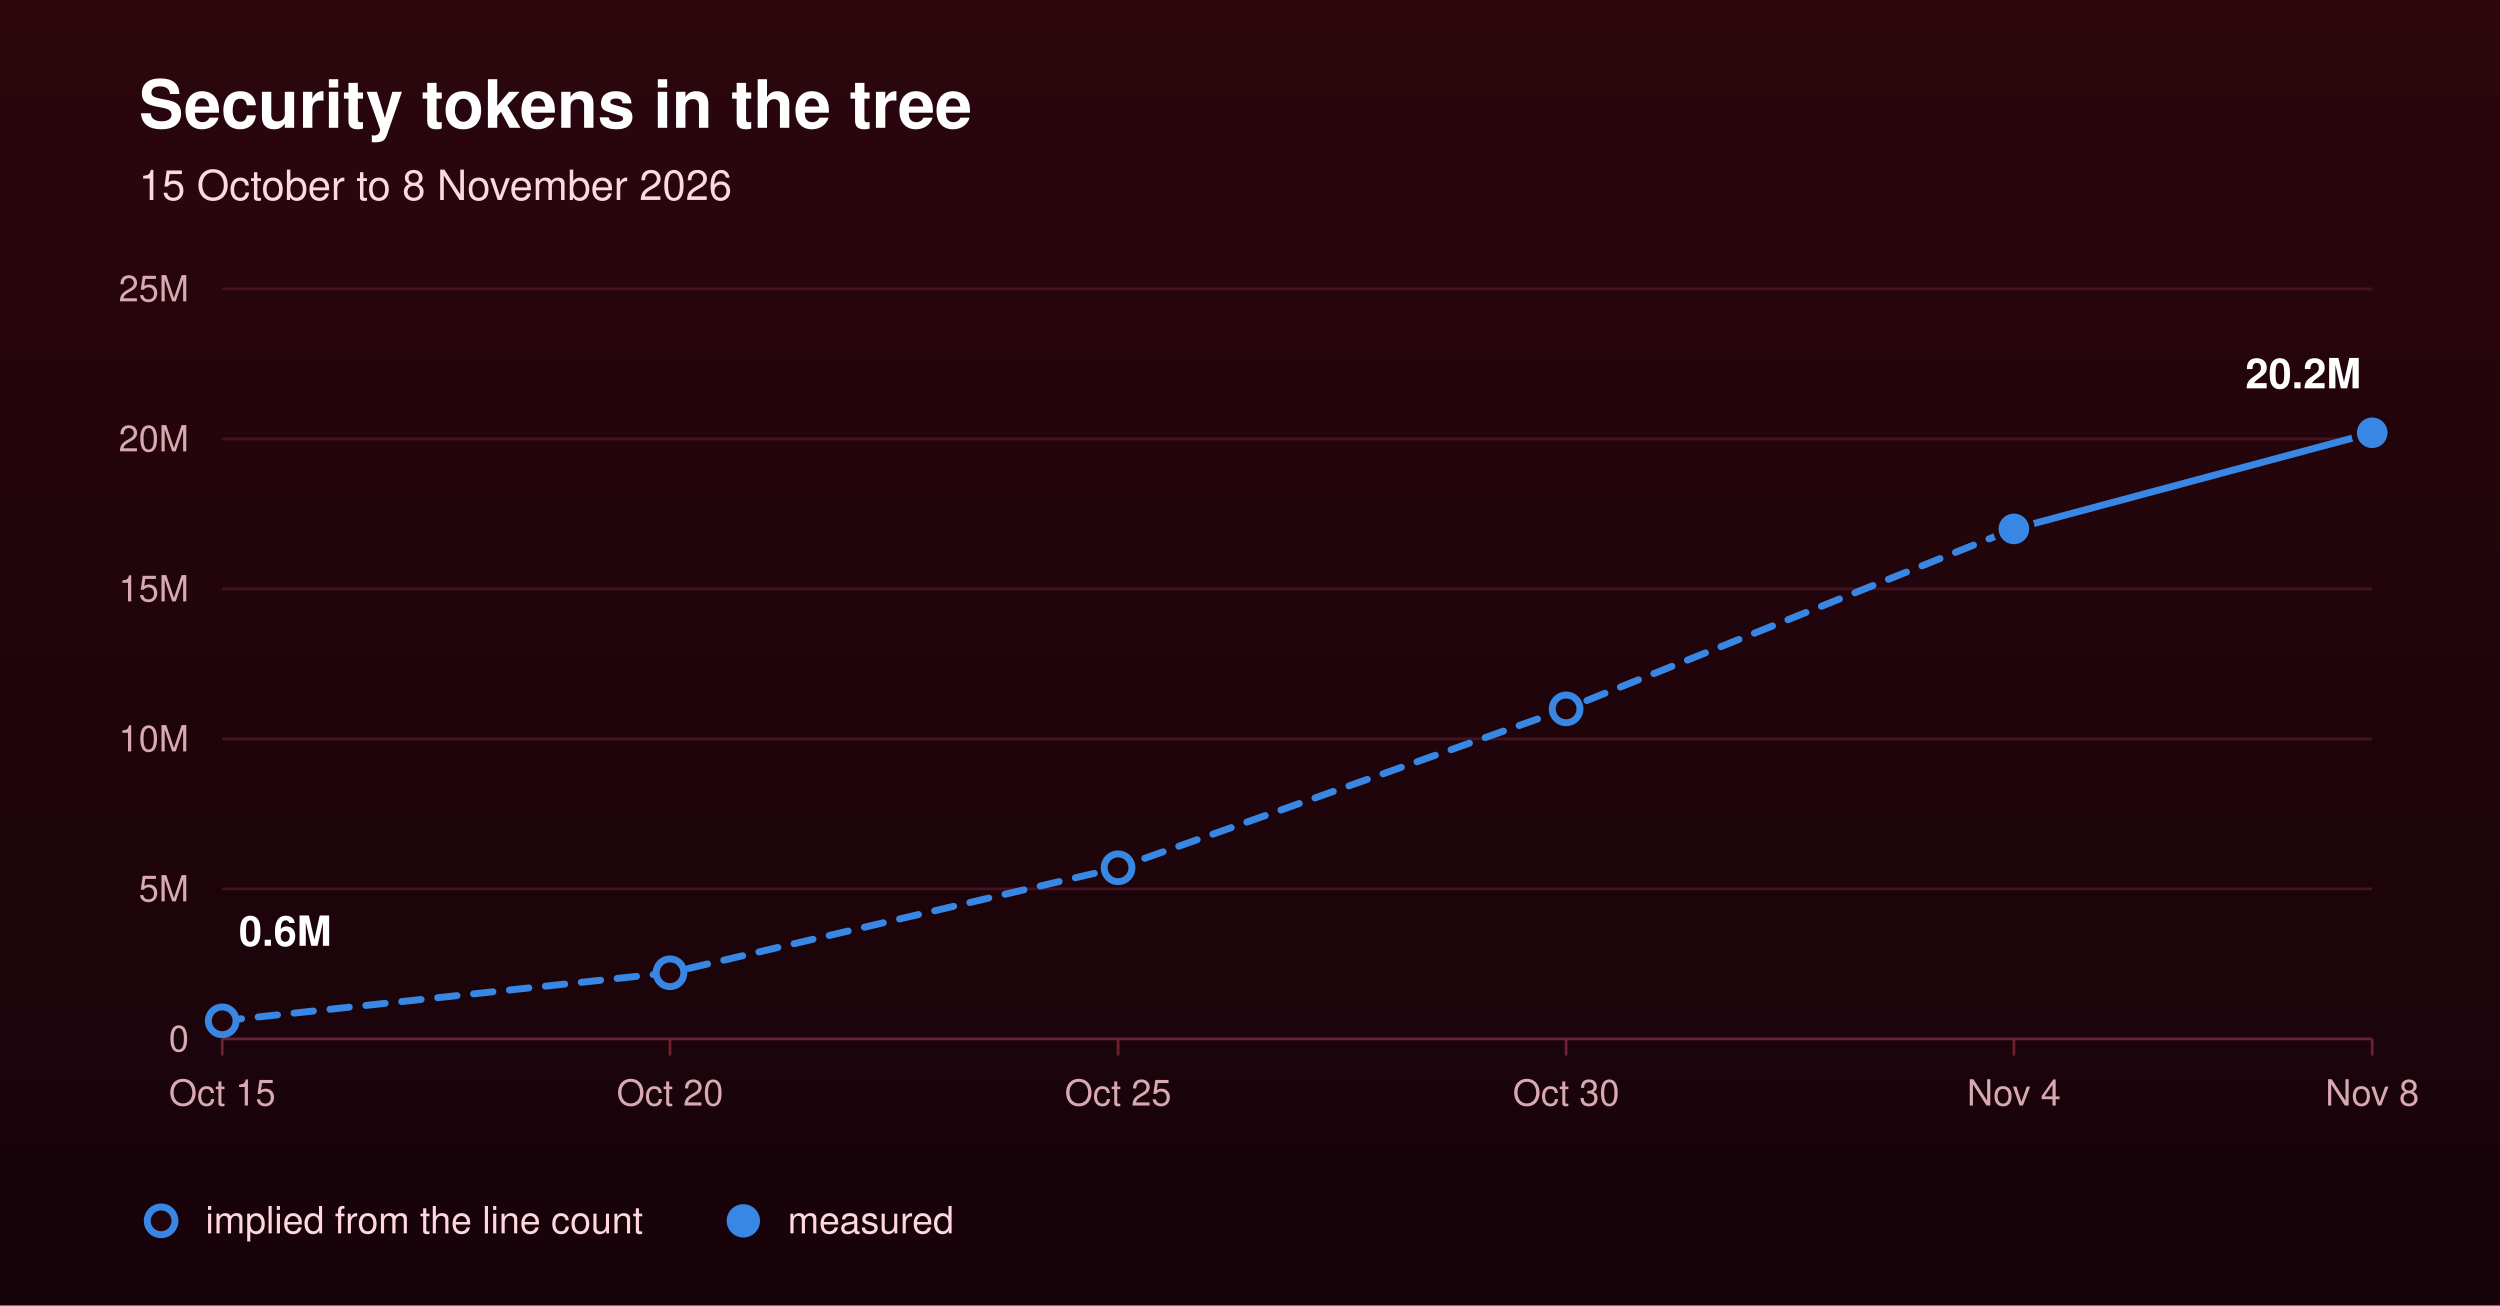
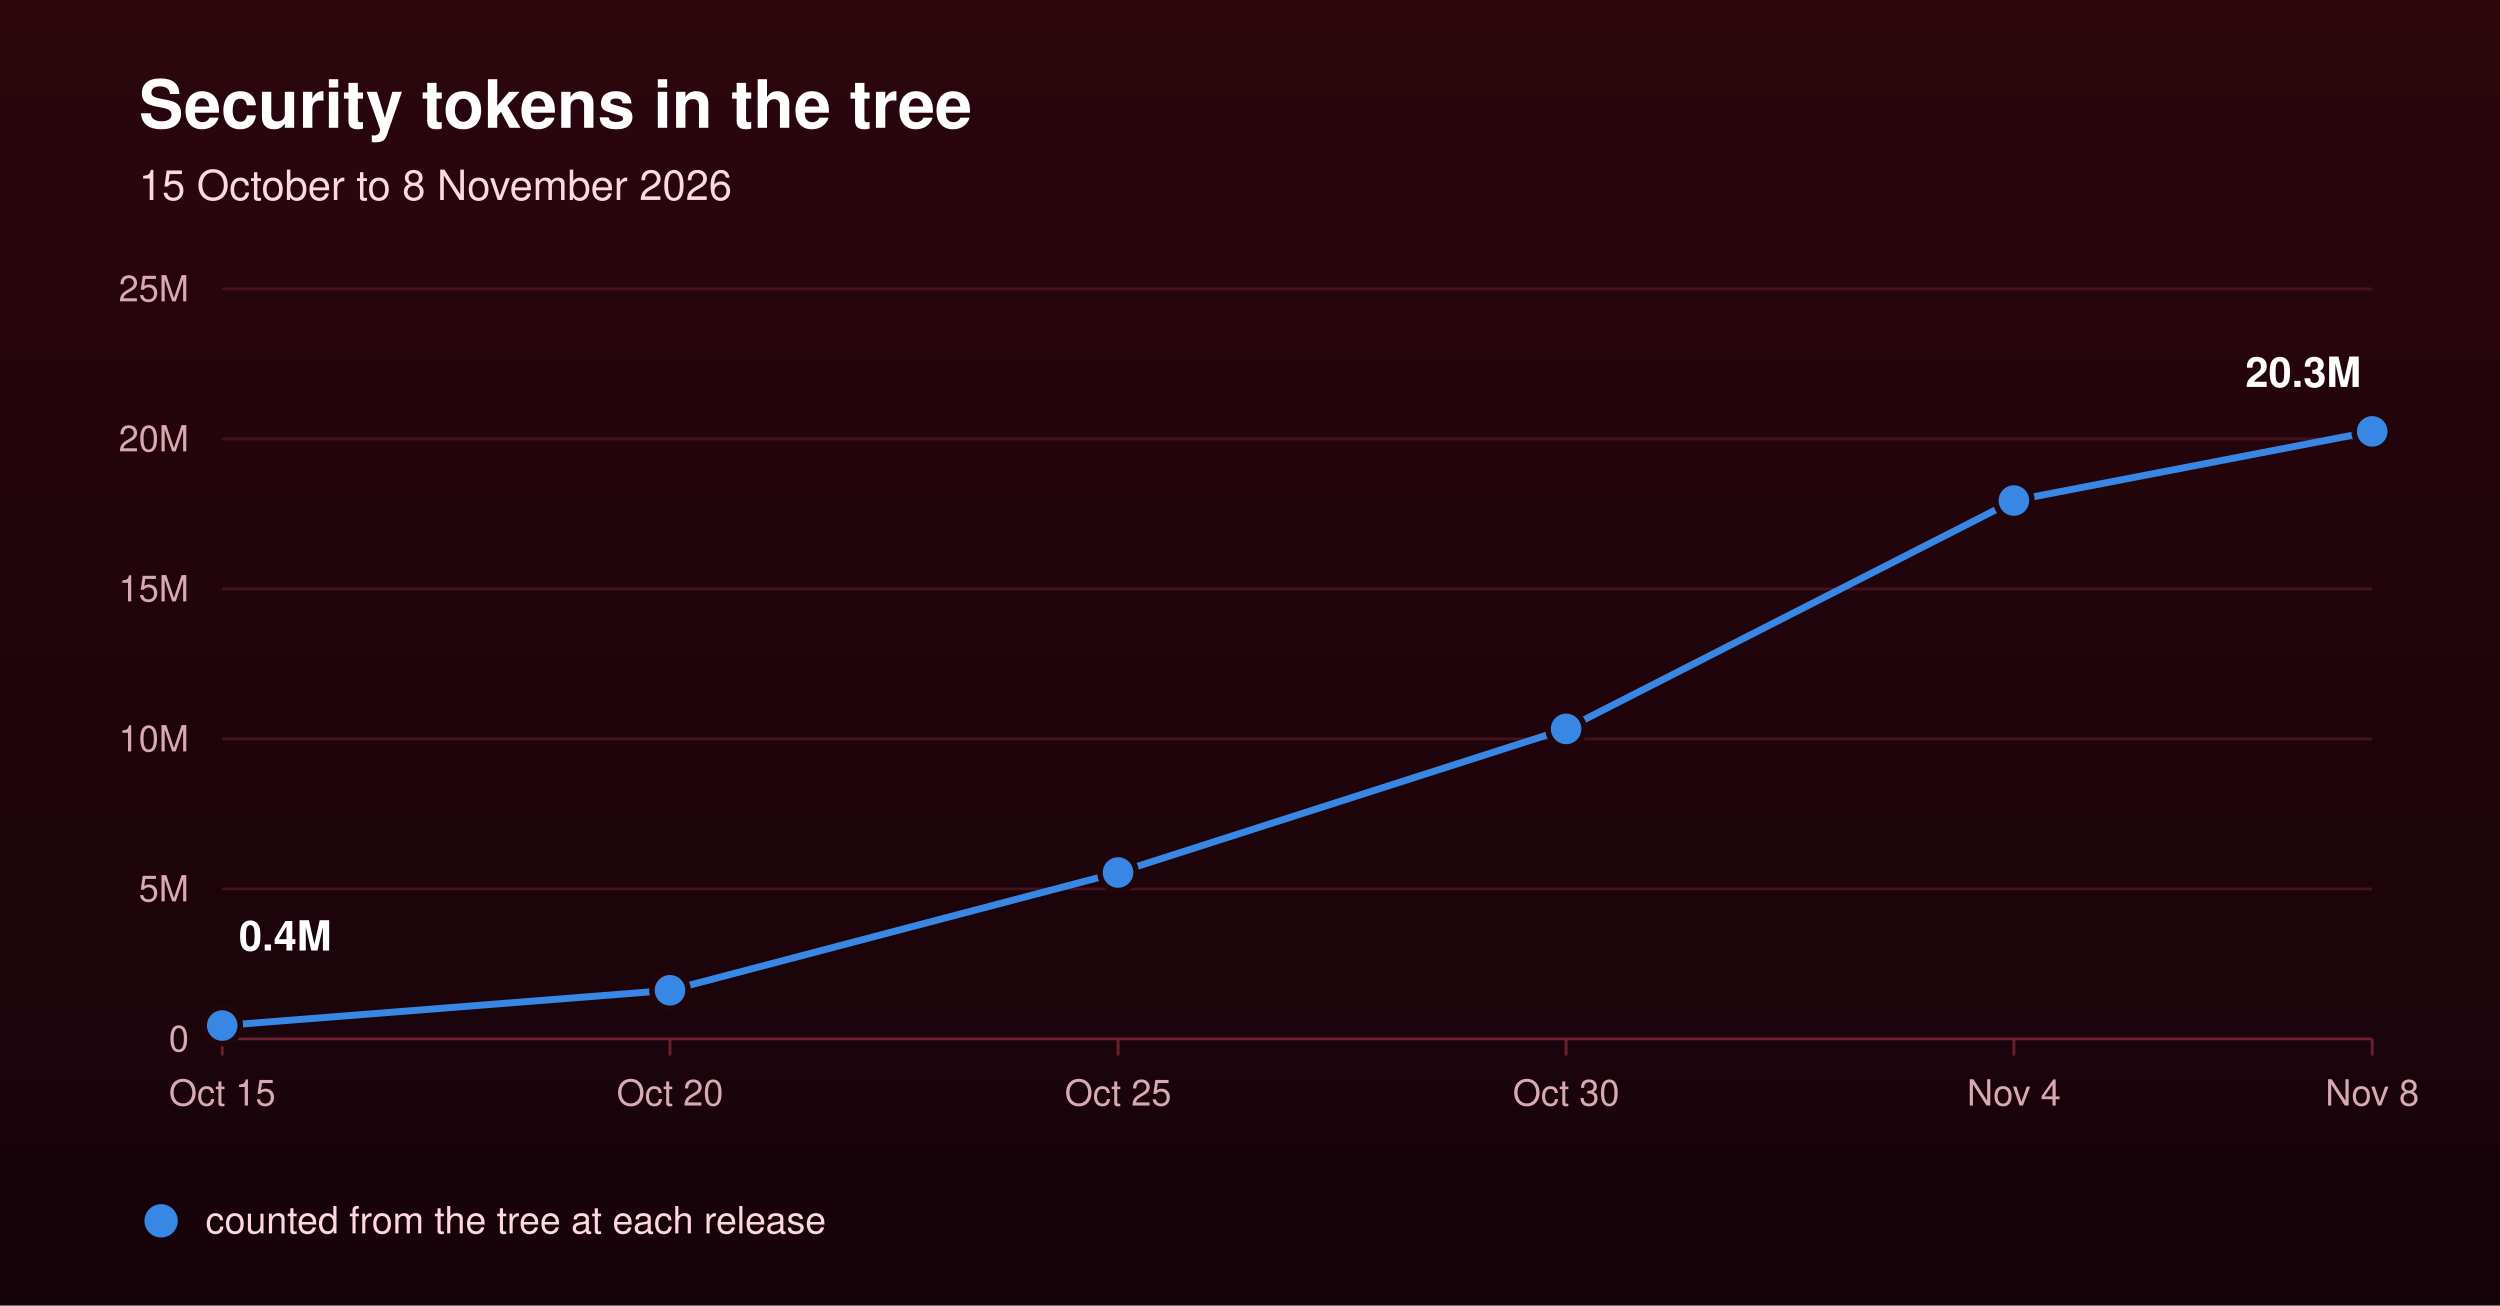
<svg xmlns="http://www.w3.org/2000/svg" width="900" height="470" viewBox="0 0 900 470" font-family="Helvetica, Arial, sans-serif">
  <defs>
    <linearGradient id="bg" x1="0" y1="0" x2="0" y2="1">
      <stop offset="0" stop-color="#2b060d" />
      <stop offset="1" stop-color="#17030a" />
    </linearGradient>
  </defs>
  <rect width="900" height="470" fill="url(#bg)" />
  <text x="50" y="46" fill="#ffffff" font-size="24" font-weight="bold">Security tokens in the tree</text>
  <text x="50" y="72" fill="#ffd7de" font-size="15">15 October to 8 November 2026</text>
  <path d="M 80 374 L 854 374" fill="none" stroke="#6a2130" stroke-width="1" />
  <text x="68" y="378.5" text-anchor="end" fill="#d9a9b1" font-size="13">0</text>
  <path d="M 80 320 L 854 320" fill="none" stroke="#45121d" stroke-width="1" />
  <text x="68" y="324.5" text-anchor="end" fill="#d9a9b1" font-size="13">5M</text>
  <path d="M 80 266 L 854 266" fill="none" stroke="#45121d" stroke-width="1" />
  <text x="68" y="270.5" text-anchor="end" fill="#d9a9b1" font-size="13">10M</text>
  <path d="M 80 212 L 854 212" fill="none" stroke="#45121d" stroke-width="1" />
  <text x="68" y="216.5" text-anchor="end" fill="#d9a9b1" font-size="13">15M</text>
  <path d="M 80 158 L 854 158" fill="none" stroke="#45121d" stroke-width="1" />
  <text x="68" y="162.5" text-anchor="end" fill="#d9a9b1" font-size="13">20M</text>
  <path d="M 80 104 L 854 104" fill="none" stroke="#45121d" stroke-width="1" />
  <text x="68" y="108.5" text-anchor="end" fill="#d9a9b1" font-size="13">25M</text>
  <path d="M 80 374 L 80 380" fill="none" stroke="#6a2130" stroke-width="1" />
  <text x="80" y="398" text-anchor="middle" fill="#d9a9b1" font-size="13">Oct 15</text>
  <path d="M 241.2 374 L 241.2 380" fill="none" stroke="#6a2130" stroke-width="1" />
  <text x="241.2" y="398" text-anchor="middle" fill="#d9a9b1" font-size="13">Oct 20</text>
  <path d="M 402.5 374 L 402.5 380" fill="none" stroke="#6a2130" stroke-width="1" />
  <text x="402.5" y="398" text-anchor="middle" fill="#d9a9b1" font-size="13">Oct 25</text>
  <path d="M 563.8 374 L 563.8 380" fill="none" stroke="#6a2130" stroke-width="1" />
  <text x="563.8" y="398" text-anchor="middle" fill="#d9a9b1" font-size="13">Oct 30</text>
  <path d="M 725 374 L 725 380" fill="none" stroke="#6a2130" stroke-width="1" />
  <text x="725" y="398" text-anchor="middle" fill="#d9a9b1" font-size="13">Nov 4</text>
  <path d="M 854 374 L 854 380" fill="none" stroke="#6a2130" stroke-width="1" />
  <text x="854" y="398" text-anchor="middle" fill="#d9a9b1" font-size="13">Nov 8</text>
-   <path d="M 80 367.5 L 241.2 350.2 L 402.5 312.4 L 563.8 255.2 L 725 190.4" fill="none" stroke="#3987e5" stroke-width="2.5" stroke-dasharray="7 6" stroke-linejoin="round" stroke-linecap="round" />
-   <path d="M 725 190.4 L 854 155.8" fill="none" stroke="#3987e5" stroke-width="2.5" stroke-linejoin="round" stroke-linecap="round" />
-   <circle cx="80" cy="367.5" r="5" fill="#21050b" stroke="#3987e5" stroke-width="2.5" />
-   <circle cx="241.2" cy="350.2" r="5" fill="#21050b" stroke="#3987e5" stroke-width="2.5" />
-   <circle cx="402.5" cy="312.4" r="5" fill="#21050b" stroke="#3987e5" stroke-width="2.5" />
-   <circle cx="563.8" cy="255.2" r="5" fill="#21050b" stroke="#3987e5" stroke-width="2.5" />
-   <circle cx="725" cy="190.4" r="6.5" fill="#3987e5" stroke="#21050b" stroke-width="2" />
-   <circle cx="854" cy="155.8" r="6.5" fill="#3987e5" stroke="#21050b" stroke-width="2" />
-   <text x="86" y="340.5" fill="#ffffff" font-size="15" font-weight="bold">0.6M</text>
-   <text x="850" y="139.8" text-anchor="end" fill="#ffffff" font-size="15" font-weight="bold">20.2M</text>
-   <circle cx="58" cy="439.5" r="5" fill="#21050b" stroke="#3987e5" stroke-width="2.5" />
-   <text x="74" y="444" fill="#ffd7de" font-size="13.5">implied from the line count</text>
-   <circle cx="267.6" cy="439.5" r="6" fill="#3987e5" />
-   <text x="283.6" y="444" fill="#ffd7de" font-size="13.5">measured</text>
+   <path d="M 80 369.2 L 241.2 356.5 L 402.5 314.1 L 563.8 262.4 L 725 180.2 L 854 155.3" fill="none" stroke="#3987e5" stroke-width="2.5" stroke-linejoin="round" stroke-linecap="round" />
+   <circle cx="80" cy="369.2" r="6.5" fill="#3987e5" stroke="#21050b" stroke-width="2" />
+   <circle cx="241.2" cy="356.5" r="6.5" fill="#3987e5" stroke="#21050b" stroke-width="2" />
+   <circle cx="402.5" cy="314.1" r="6.5" fill="#3987e5" stroke="#21050b" stroke-width="2" />
+   <circle cx="563.8" cy="262.4" r="6.5" fill="#3987e5" stroke="#21050b" stroke-width="2" />
+   <circle cx="725" cy="180.2" r="6.5" fill="#3987e5" stroke="#21050b" stroke-width="2" />
+   <circle cx="854" cy="155.3" r="6.5" fill="#3987e5" stroke="#21050b" stroke-width="2" />
+   <text x="86" y="342.2" fill="#ffffff" font-size="15" font-weight="bold">0.4M</text>
+   <text x="850" y="139.3" text-anchor="end" fill="#ffffff" font-size="15" font-weight="bold">20.3M</text>
+   <circle cx="58" cy="439.5" r="6" fill="#3987e5" />
+   <text x="74" y="444" fill="#ffd7de" font-size="13.5">counted from the tree at each release</text>
</svg>
